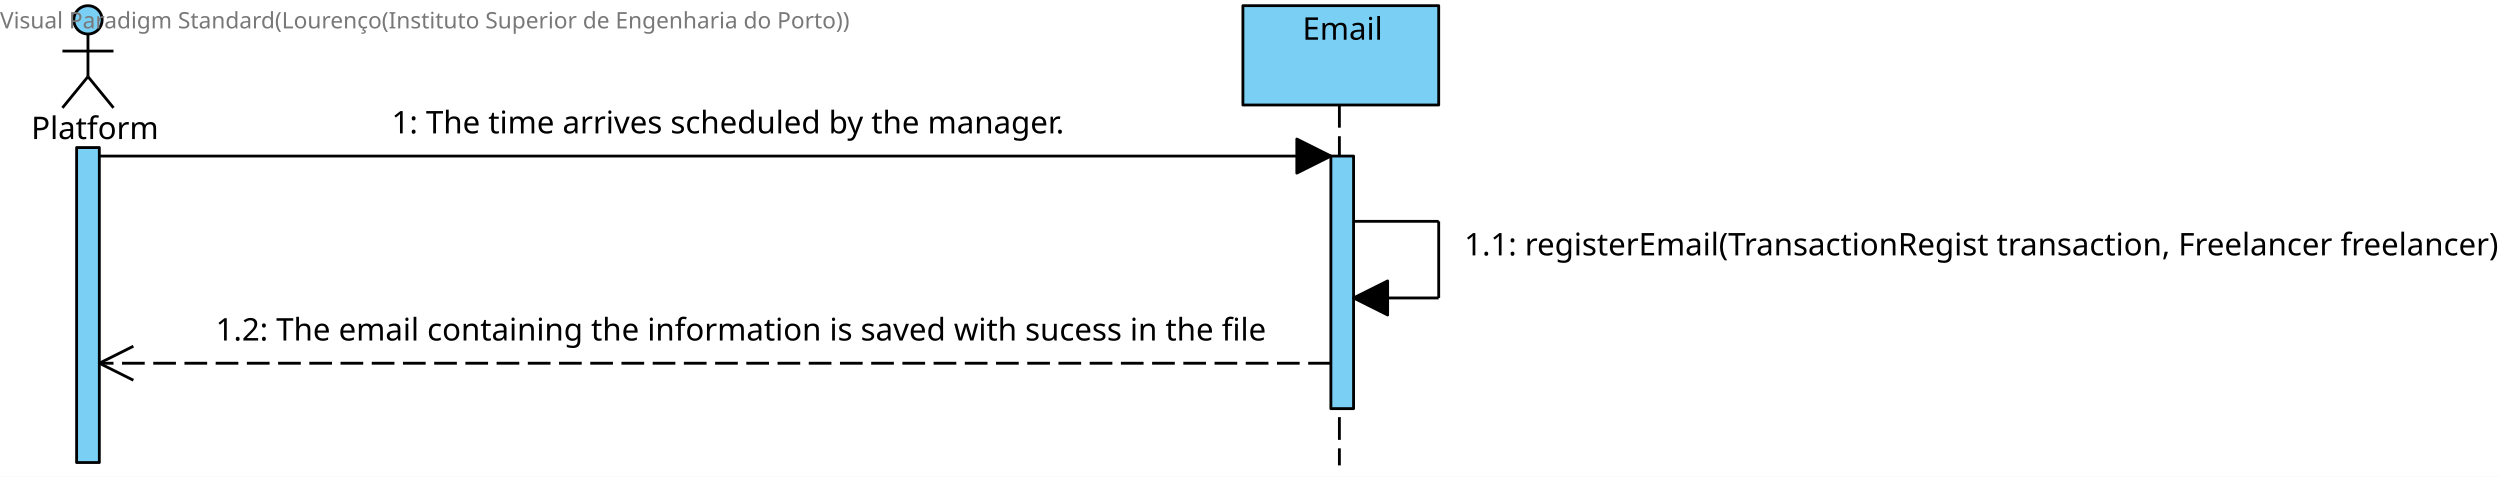
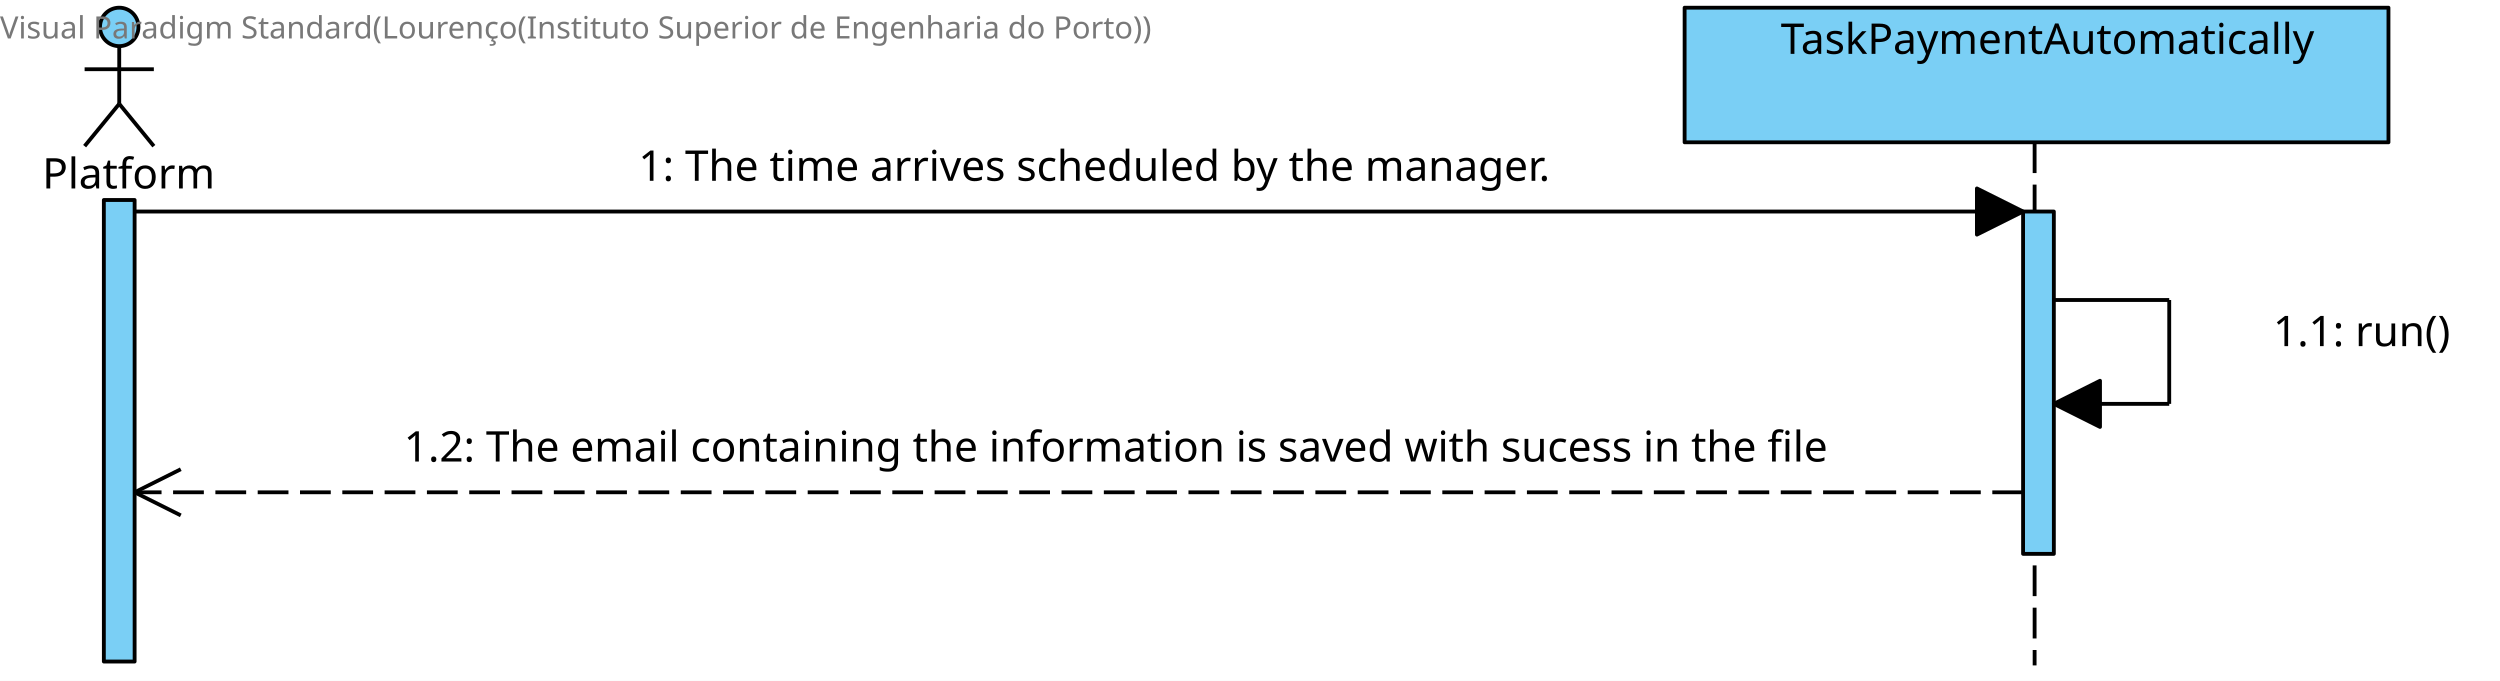
- <svg xmlns="http://www.w3.org/2000/svg" fill-opacity="0" color-rendering="auto" color-interpolation="auto" text-rendering="auto" stroke="rgb(0,0,0)" stroke-linecap="square" width="881" stroke-miterlimit="10" shape-rendering="auto" stroke-opacity="0" fill="rgb(0,0,0)" stroke-dasharray="none" font-weight="normal" stroke-width="1" height="168" font-family="'Dialog'" font-style="normal" stroke-linejoin="miter" font-size="12px" stroke-dashoffset="0" image-rendering="auto">
+ <svg xmlns="http://www.w3.org/2000/svg" fill-opacity="0" color-rendering="auto" color-interpolation="auto" text-rendering="auto" stroke="rgb(0,0,0)" stroke-linecap="square" width="650" stroke-miterlimit="10" shape-rendering="auto" stroke-opacity="0" fill="rgb(0,0,0)" stroke-dasharray="none" font-weight="normal" stroke-width="1" height="177" font-family="'Dialog'" font-style="normal" stroke-linejoin="miter" font-size="12px" stroke-dashoffset="0" image-rendering="auto">
  <defs id="genericDefs" />
  <g>
    <defs id="defs1">
      <clipPath clipPathUnits="userSpaceOnUse" id="clipPath1">
-         <path d="M-7 -7 L71 -7 L71 173 L-7 173 L-7 -7 Z" />
+         <path d="M-7 -7 L71 -7 L71 182 L-7 182 L-7 -7 Z" />
      </clipPath>
      <clipPath clipPathUnits="userSpaceOnUse" id="clipPath2">
-         <path d="M-7 -7 L81 -7 L81 173 L-7 173 L-7 -7 Z" />
+         <path d="M-7 -7 L195 -7 L195 182 L-7 182 L-7 -7 Z" />
      </clipPath>
      <clipPath clipPathUnits="userSpaceOnUse" id="clipPath3">
        <path d="M-7 -7 L19 -7 L19 100 L-7 100 L-7 -7 Z" />
      </clipPath>
      <clipPath clipPathUnits="userSpaceOnUse" id="clipPath4">
-         <path d="M-70 -15 L140 -15 L140 30 L-70 30 L-70 -15 Z" />
+         <path d="M-61 -15 L122 -15 L122 30 L-61 30 L-61 -15 Z" />
      </clipPath>
      <clipPath clipPathUnits="userSpaceOnUse" id="clipPath5">
-         <path d="M-51 -15 L102 -15 L102 30 L-51 30 L-51 -15 Z" />
+         <path d="M-184 -15 L368 -15 L368 30 L-184 30 L-184 -15 Z" />
      </clipPath>
      <clipPath clipPathUnits="userSpaceOnUse" id="clipPath6">
-         <path d="M0 0 L538 0 L538 104 L0 104 L0 0 Z" />
+         <path d="M0 0 L595 0 L595 104 L0 104 L0 0 Z" />
      </clipPath>
      <clipPath clipPathUnits="userSpaceOnUse" id="clipPath7">
-         <path d="M390 30 L390 45 L143 45 L143 30 ZM72 32 L72 47 L21 47 L21 32 ZM0 0 L0 104 L82 104 L82 103 L452 103 L452 104 L538 104 L538 0 L523 0 L523 12 L453 12 L453 0 Z" />
+         <path d="M418 30 L418 45 L171 45 L171 30 ZM77 32 L77 47 L16 47 L16 32 ZM0 0 L0 104 L111 104 L111 103 L481 103 L481 104 L595 104 L595 12 L453 12 L453 0 Z" />
      </clipPath>
      <clipPath clipPathUnits="userSpaceOnUse" id="clipPath8">
-         <path d="M452 30 L452 45 L82 45 L82 30 ZM0 0 L0 104 L538 104 L538 0 Z" />
+         <path d="M481 30 L481 45 L111 45 L111 30 ZM0 0 L0 104 L595 104 L595 0 Z" />
      </clipPath>
      <clipPath clipPathUnits="userSpaceOnUse" id="clipPath9">
        <path d="M0 0 L134 0 L134 131 L0 131 L0 0 Z" />
      </clipPath>
      <clipPath clipPathUnits="userSpaceOnUse" id="clipPath10">
-         <path d="M0 0 L0 80 L10 80 L10 95 L0 95 L0 131 L134 131 L134 0 Z" />
+         <path d="M0 0 L0 131 L134 131 L134 65 L97 65 L97 50 L134 50 L134 0 Z" />
      </clipPath>
      <clipPath clipPathUnits="userSpaceOnUse" id="clipPath11">
+         <path d="M-65 -15 L130 -15 L130 30 L-65 30 L-65 -15 Z" />
+       </clipPath>
+       <clipPath clipPathUnits="userSpaceOnUse" id="clipPath12">
        <path d="M-370 -15 L740 -15 L740 30 L-370 30 L-370 -15 Z" />
      </clipPath>
-       <clipPath clipPathUnits="userSpaceOnUse" id="clipPath12">
+       <clipPath clipPathUnits="userSpaceOnUse" id="clipPath13">
        <path d="M-247 -15 L494 -15 L494 30 L-247 30 L-247 -15 Z" />
      </clipPath>
    </defs>
    <g fill="white" text-rendering="geometricPrecision" fill-opacity="1" stroke-opacity="1" stroke="white">
-       <rect x="0" width="881" height="168" y="0" stroke="none" />
+       <rect x="0" width="650" height="177" y="0" stroke="none" />
    </g>
    <g font-size="11px" transform="translate(1,2)" fill-opacity="1" fill="rgb(122,207,245)" text-rendering="geometricPrecision" image-rendering="optimizeQuality" font-family="sans-serif" stroke="rgb(122,207,245)" stroke-opacity="1">
      <circle r="5" clip-path="url(#clipPath1)" cx="30" cy="5" stroke="none" />
-       <rect x="26" width="8" height="111" y="50" clip-path="url(#clipPath1)" stroke="none" />
+       <rect x="26" width="8" height="120" y="50" clip-path="url(#clipPath1)" stroke="none" />
    </g>
    <g stroke-linecap="butt" font-size="11px" transform="translate(1,2)" fill-opacity="1" fill="black" text-rendering="geometricPrecision" image-rendering="optimizeQuality" font-family="sans-serif" stroke-linejoin="round" stroke="black" stroke-opacity="1" stroke-miterlimit="0">
      <circle fill="none" r="5" clip-path="url(#clipPath1)" cx="30" cy="5" />
-       <rect fill="none" x="26" width="8" height="111" y="50" clip-path="url(#clipPath1)" />
+       <rect fill="none" x="26" width="8" height="120" y="50" clip-path="url(#clipPath1)" />
      <line y2="25" fill="none" x1="30" clip-path="url(#clipPath1)" x2="30" y1="10" />
      <line y2="36" fill="none" x1="30" clip-path="url(#clipPath1)" x2="21" y1="25" />
      <line y2="36" fill="none" x1="30" clip-path="url(#clipPath1)" x2="39" y1="25" />
      <line y2="16" fill="none" x1="21" clip-path="url(#clipPath1)" x2="39" y1="16" />
    </g>
    <g font-size="11px" transform="translate(438,2)" fill-opacity="1" fill="rgb(122,207,245)" text-rendering="geometricPrecision" image-rendering="optimizeQuality" font-family="sans-serif" stroke="rgb(122,207,245)" stroke-opacity="1">
-       <rect x="0" width="69" height="35" y="0" clip-path="url(#clipPath2)" stroke="none" />
+       <rect x="0" width="183" height="35" y="0" clip-path="url(#clipPath2)" stroke="none" />
    </g>
    <g stroke-linecap="butt" font-size="11px" transform="translate(438,2)" fill-opacity="1" fill="black" text-rendering="geometricPrecision" image-rendering="optimizeQuality" font-family="sans-serif" stroke-linejoin="round" stroke="black" stroke-opacity="1" stroke-miterlimit="0">
-       <rect fill="none" x="0" width="69" height="35" y="0" clip-path="url(#clipPath2)" />
-       <line clip-path="url(#clipPath2)" fill="none" x1="34" x2="34" y1="35" y2="162" stroke-linejoin="bevel" stroke-dasharray="8,3" />
+       <rect fill="none" x="0" width="183" height="35" y="0" clip-path="url(#clipPath2)" />
+       <line clip-path="url(#clipPath2)" fill="none" x1="91" x2="91" y1="35" y2="171" stroke-linejoin="bevel" stroke-dasharray="8,3" />
    </g>
-     <g font-size="11px" transform="translate(469,55)" fill-opacity="1" fill="rgb(122,207,245)" text-rendering="geometricPrecision" image-rendering="optimizeQuality" font-family="sans-serif" stroke="rgb(122,207,245)" stroke-opacity="1">
+     <g font-size="11px" transform="translate(526,55)" fill-opacity="1" fill="rgb(122,207,245)" text-rendering="geometricPrecision" image-rendering="optimizeQuality" font-family="sans-serif" stroke="rgb(122,207,245)" stroke-opacity="1">
      <rect x="0" width="8" height="89" y="0" clip-path="url(#clipPath3)" stroke="none" />
    </g>
-     <g stroke-linecap="butt" font-size="11px" transform="translate(469,55)" fill-opacity="1" fill="black" text-rendering="geometricPrecision" image-rendering="optimizeQuality" font-family="sans-serif" stroke-linejoin="round" stroke="black" stroke-opacity="1" stroke-miterlimit="0">
+     <g stroke-linecap="butt" font-size="11px" transform="translate(526,55)" fill-opacity="1" fill="black" text-rendering="geometricPrecision" image-rendering="optimizeQuality" font-family="sans-serif" stroke-linejoin="round" stroke="black" stroke-opacity="1" stroke-miterlimit="0">
      <rect fill="none" x="0" width="8" height="89" y="0" clip-path="url(#clipPath3)" />
    </g>
+     <g font-size="11px" transform="translate(1,37)" fill-opacity="1" fill="black" text-rendering="geometricPrecision" image-rendering="optimizeQuality" font-family="sans-serif" stroke="black" stroke-opacity="1">
+       <text x="10" xml:space="preserve" y="12" clip-path="url(#clipPath4)" stroke="none">Platform</text>
+     </g>
    <g font-size="11px" transform="translate(438,2)" fill-opacity="1" fill="black" text-rendering="geometricPrecision" image-rendering="optimizeQuality" font-family="sans-serif" stroke="black" stroke-opacity="1">
-       <text x="21" xml:space="preserve" y="12" clip-path="url(#clipPath4)" stroke="none">Email</text>
-     </g>
-     <g font-size="11px" transform="translate(6,37)" fill-opacity="1" fill="black" text-rendering="geometricPrecision" image-rendering="optimizeQuality" font-family="sans-serif" stroke="black" stroke-opacity="1">
-       <text x="5" xml:space="preserve" y="12" clip-path="url(#clipPath5)" stroke="none">Platform</text>
+       <text x="25" xml:space="preserve" y="12" clip-path="url(#clipPath5)" stroke="none">TaskPaymentAutomatically</text>
    </g>
    <g stroke-linecap="butt" font-size="11px" transform="translate(-15,5)" fill-opacity="1" fill="black" text-rendering="geometricPrecision" image-rendering="optimizeQuality" font-family="sans-serif" stroke-linejoin="round" stroke="black" stroke-opacity="1">
-       <line y2="50" fill="none" x1="50" clip-path="url(#clipPath7)" x2="484" y1="50" />
-       <polygon points=" 484 50 472 44 472 56" clip-path="url(#clipPath7)" stroke="none" />
-       <polygon fill="none" points=" 484 50 472 44 472 56" clip-path="url(#clipPath7)" />
+       <line y2="50" fill="none" x1="50" clip-path="url(#clipPath7)" x2="541" y1="50" />
+       <polygon points=" 541 50 529 44 529 56" clip-path="url(#clipPath7)" stroke="none" />
+       <polygon fill="none" points=" 541 50 529 44 529 56" clip-path="url(#clipPath7)" />
    </g>
    <g fill-opacity="1" text-rendering="geometricPrecision" stroke="black" stroke-linecap="butt" transform="translate(-15,78)" stroke-miterlimit="0" stroke-opacity="1" fill="black" stroke-dasharray="8,3" font-family="sans-serif" stroke-linejoin="round" font-size="11px" image-rendering="optimizeQuality">
-       <line y2="50" fill="none" x1="484" clip-path="url(#clipPath8)" x2="50" y1="50" />
+       <line y2="50" fill="none" x1="541" clip-path="url(#clipPath8)" x2="50" y1="50" />
      <line clip-path="url(#clipPath8)" fill="none" x1="50" x2="62" y1="50" y2="56" stroke-dasharray="none" stroke-miterlimit="10" />
      <line clip-path="url(#clipPath8)" fill="none" x1="50" x2="62" y1="50" y2="44" stroke-dasharray="none" stroke-miterlimit="10" />
    </g>
-     <g stroke-linecap="butt" font-size="11px" transform="translate(427,28)" fill-opacity="1" fill="black" text-rendering="geometricPrecision" image-rendering="optimizeQuality" font-family="sans-serif" stroke-linejoin="round" stroke="black" stroke-opacity="1">
+     <g stroke-linecap="butt" font-size="11px" transform="translate(484,28)" fill-opacity="1" fill="black" text-rendering="geometricPrecision" image-rendering="optimizeQuality" font-family="sans-serif" stroke-linejoin="round" stroke="black" stroke-opacity="1">
      <line y2="50" fill="none" x1="50" clip-path="url(#clipPath10)" x2="80" y1="50" />
      <line y2="77" fill="none" x1="80" clip-path="url(#clipPath10)" x2="80" y1="50" />
      <line y2="77" fill="none" x1="80" clip-path="url(#clipPath10)" x2="50" y1="77" />
      <polygon points=" 50 77 62 83 62 71" clip-path="url(#clipPath10)" stroke="none" />
      <polygon fill="none" points=" 50 77 62 83 62 71" clip-path="url(#clipPath10)" />
    </g>
-     <g font-size="11px" transform="translate(507,78)" fill-opacity="1" fill="black" text-rendering="geometricPrecision" image-rendering="optimizeQuality" font-family="sans-serif" stroke="black" stroke-opacity="1">
-       <text x="9" xml:space="preserve" y="12" clip-path="url(#clipPath11)" stroke="none">1.1: registerEmail(TransactionRegist transaction, Freelancer freelancer)</text>
+     <g font-size="11px" transform="translate(581,78)" fill-opacity="1" fill="white" text-rendering="geometricPrecision" image-rendering="optimizeQuality" font-family="sans-serif" stroke="white" stroke-opacity="1">
+       <rect x="0" width="65" height="15" y="0" clip-path="url(#clipPath11)" stroke="none" />
+       <text fill="black" x="10" xml:space="preserve" y="12" clip-path="url(#clipPath11)" stroke="none">1.1: run()</text>
    </g>
-     <g font-size="11px" transform="translate(67,108)" fill-opacity="1" fill="white" text-rendering="geometricPrecision" image-rendering="optimizeQuality" font-family="sans-serif" stroke="white" stroke-opacity="1">
-       <rect x="0" width="370" height="15" y="0" clip-path="url(#clipPath11)" stroke="none" />
-       <text fill="black" x="9" xml:space="preserve" y="12" clip-path="url(#clipPath11)" stroke="none">1.2: The email containing the information is saved with sucess in the file</text>
+     <g font-size="11px" transform="translate(96,108)" fill-opacity="1" fill="white" text-rendering="geometricPrecision" image-rendering="optimizeQuality" font-family="sans-serif" stroke="white" stroke-opacity="1">
+       <rect x="0" width="370" height="15" y="0" clip-path="url(#clipPath12)" stroke="none" />
+       <text fill="black" x="9" xml:space="preserve" y="12" clip-path="url(#clipPath12)" stroke="none">1.2: The email containing the information is saved with sucess in the file</text>
    </g>
-     <g font-size="11px" transform="translate(128,35)" fill-opacity="1" fill="white" text-rendering="geometricPrecision" image-rendering="optimizeQuality" font-family="sans-serif" stroke="white" stroke-opacity="1">
-       <rect x="0" width="247" height="15" y="0" clip-path="url(#clipPath12)" stroke="none" />
-       <text fill="black" x="10" xml:space="preserve" y="12" clip-path="url(#clipPath12)" stroke="none">1: The time arrives scheduled by the manager.</text>
+     <g font-size="11px" transform="translate(156,35)" fill-opacity="1" fill="white" text-rendering="geometricPrecision" image-rendering="optimizeQuality" font-family="sans-serif" stroke="white" stroke-opacity="1">
+       <rect x="0" width="247" height="15" y="0" clip-path="url(#clipPath13)" stroke="none" />
+       <text fill="black" x="10" xml:space="preserve" y="12" clip-path="url(#clipPath13)" stroke="none">1: The time arrives scheduled by the manager.</text>
    </g>
    <g font-size="8px" fill-opacity="1" fill="rgb(120,120,120)" text-rendering="geometricPrecision" image-rendering="optimizeQuality" stroke="rgb(120,120,120)" stroke-opacity="1">
      <text x="0" xml:space="preserve" y="10" stroke="none">Visual Paradigm Standard(Lourenço(Instituto Superior de Engenharia do Porto))</text>
    </g>
  </g>
</svg>
